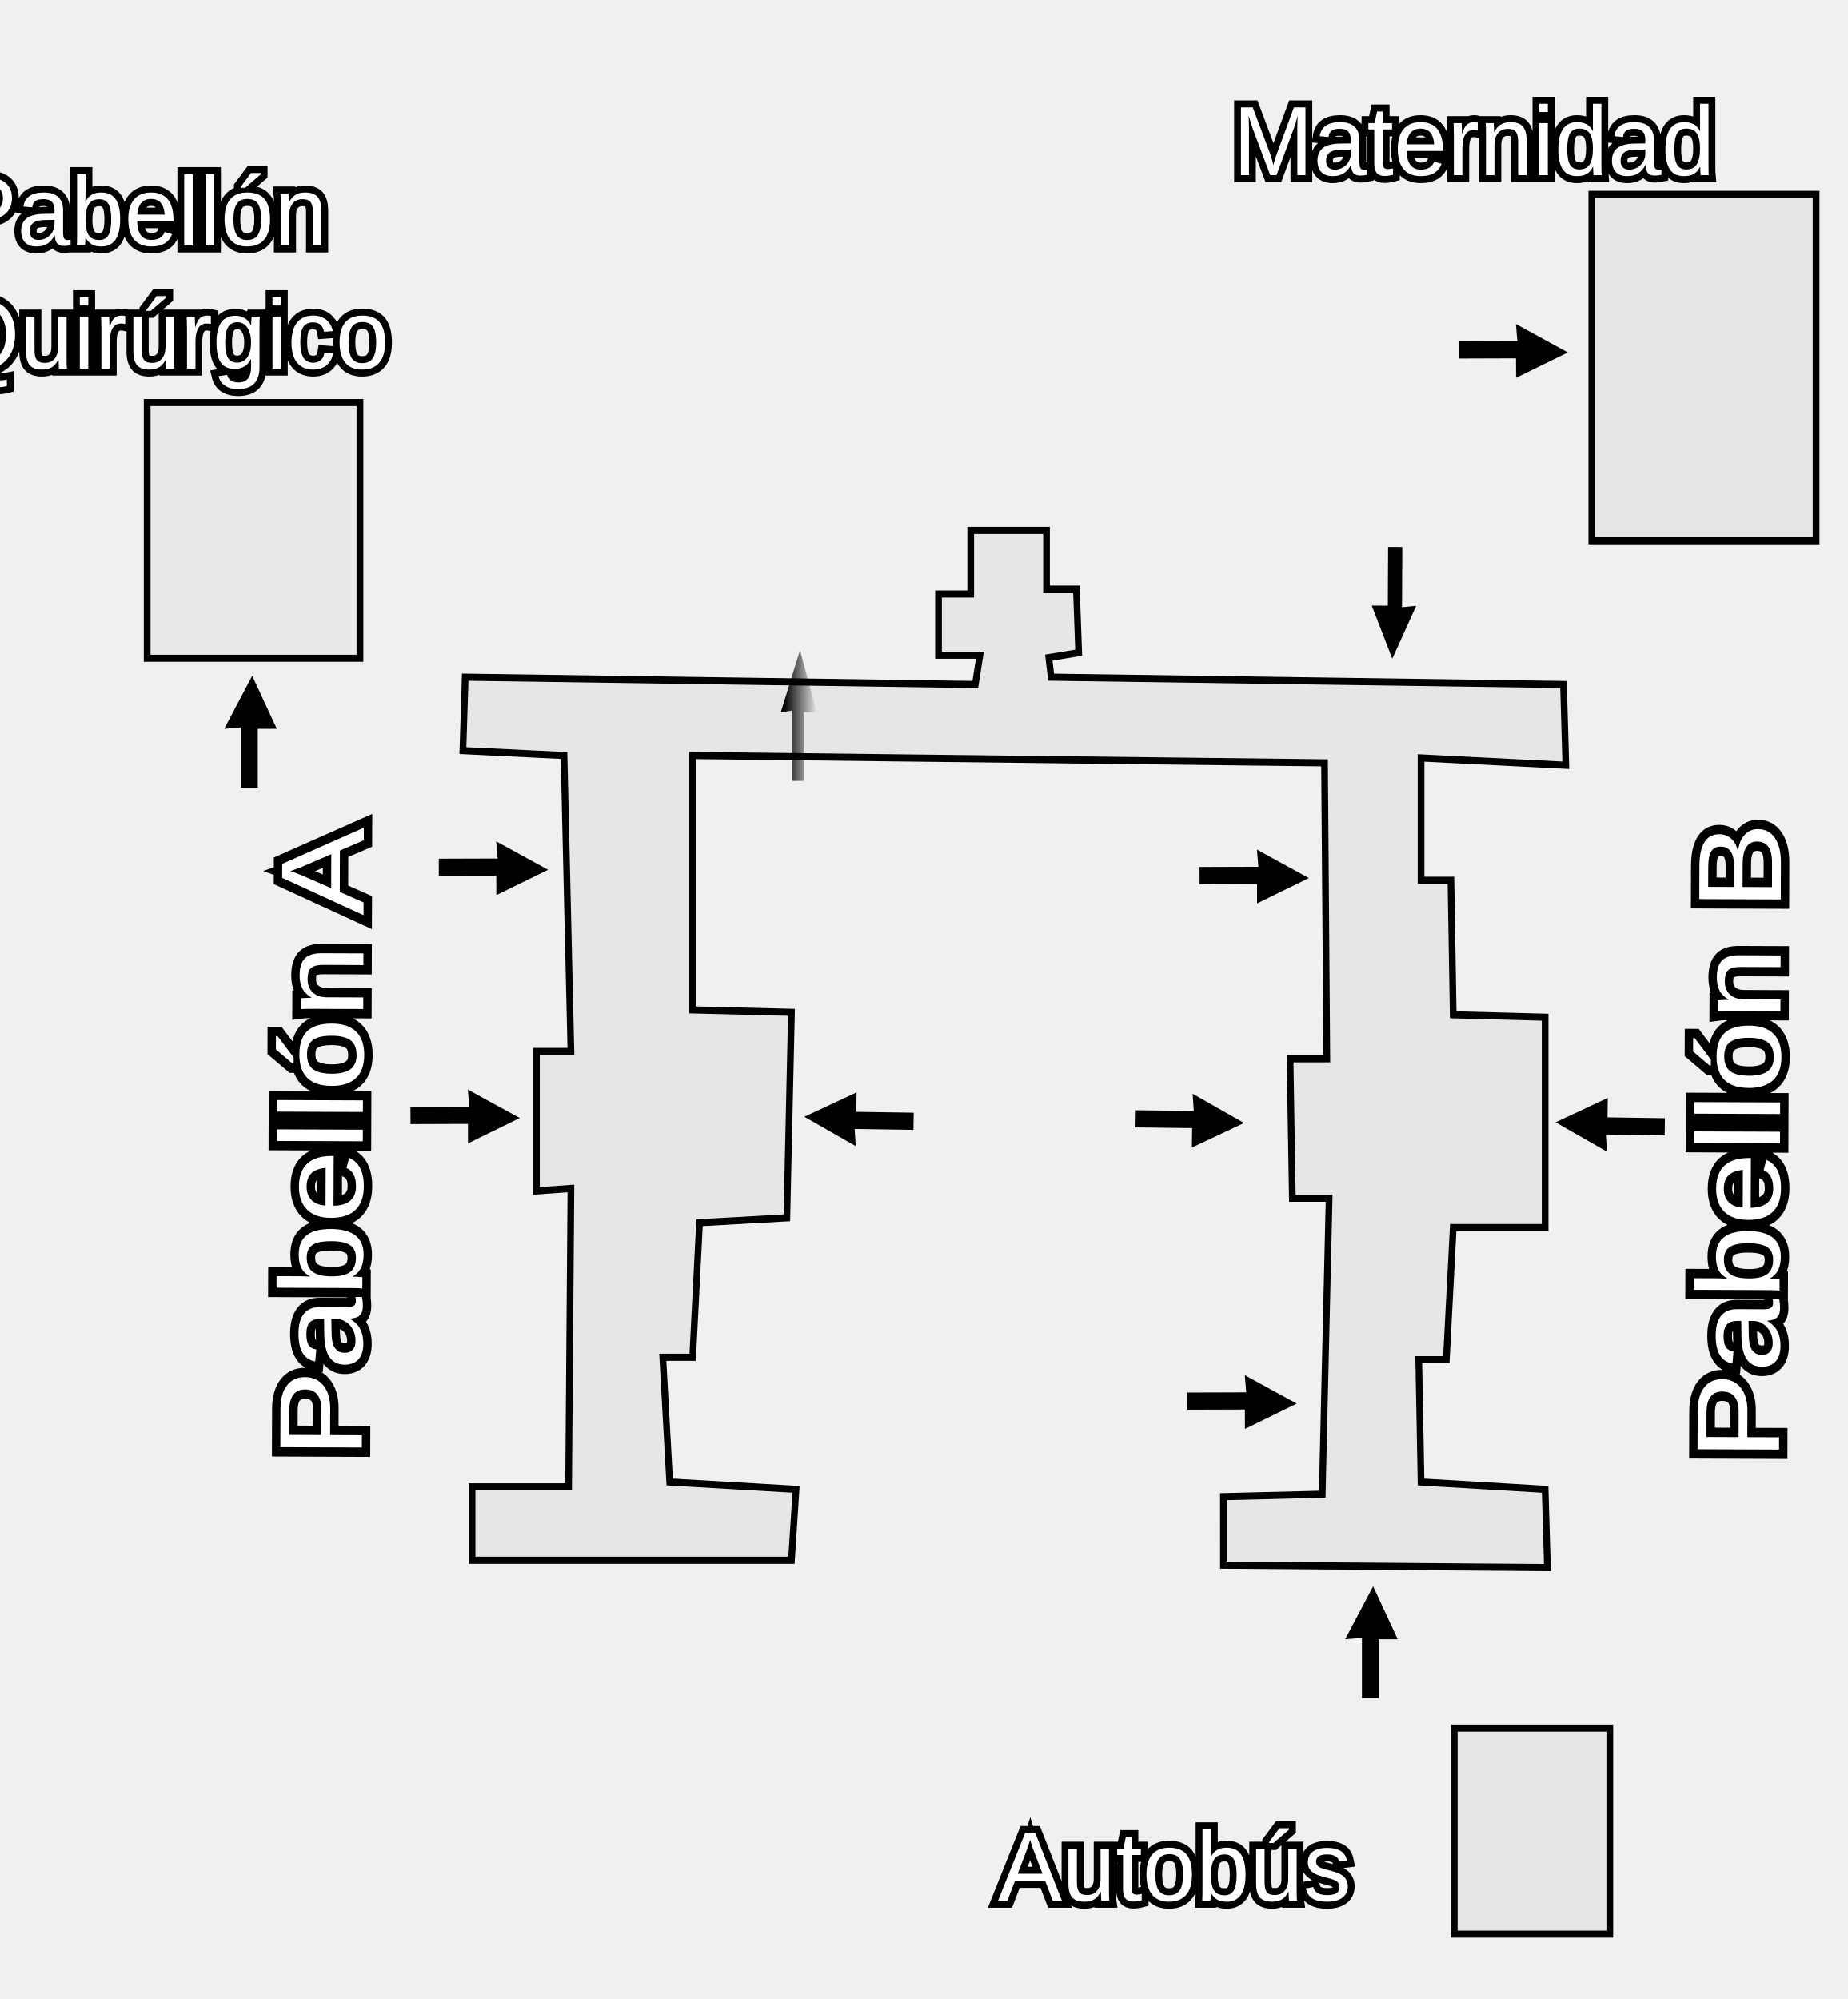
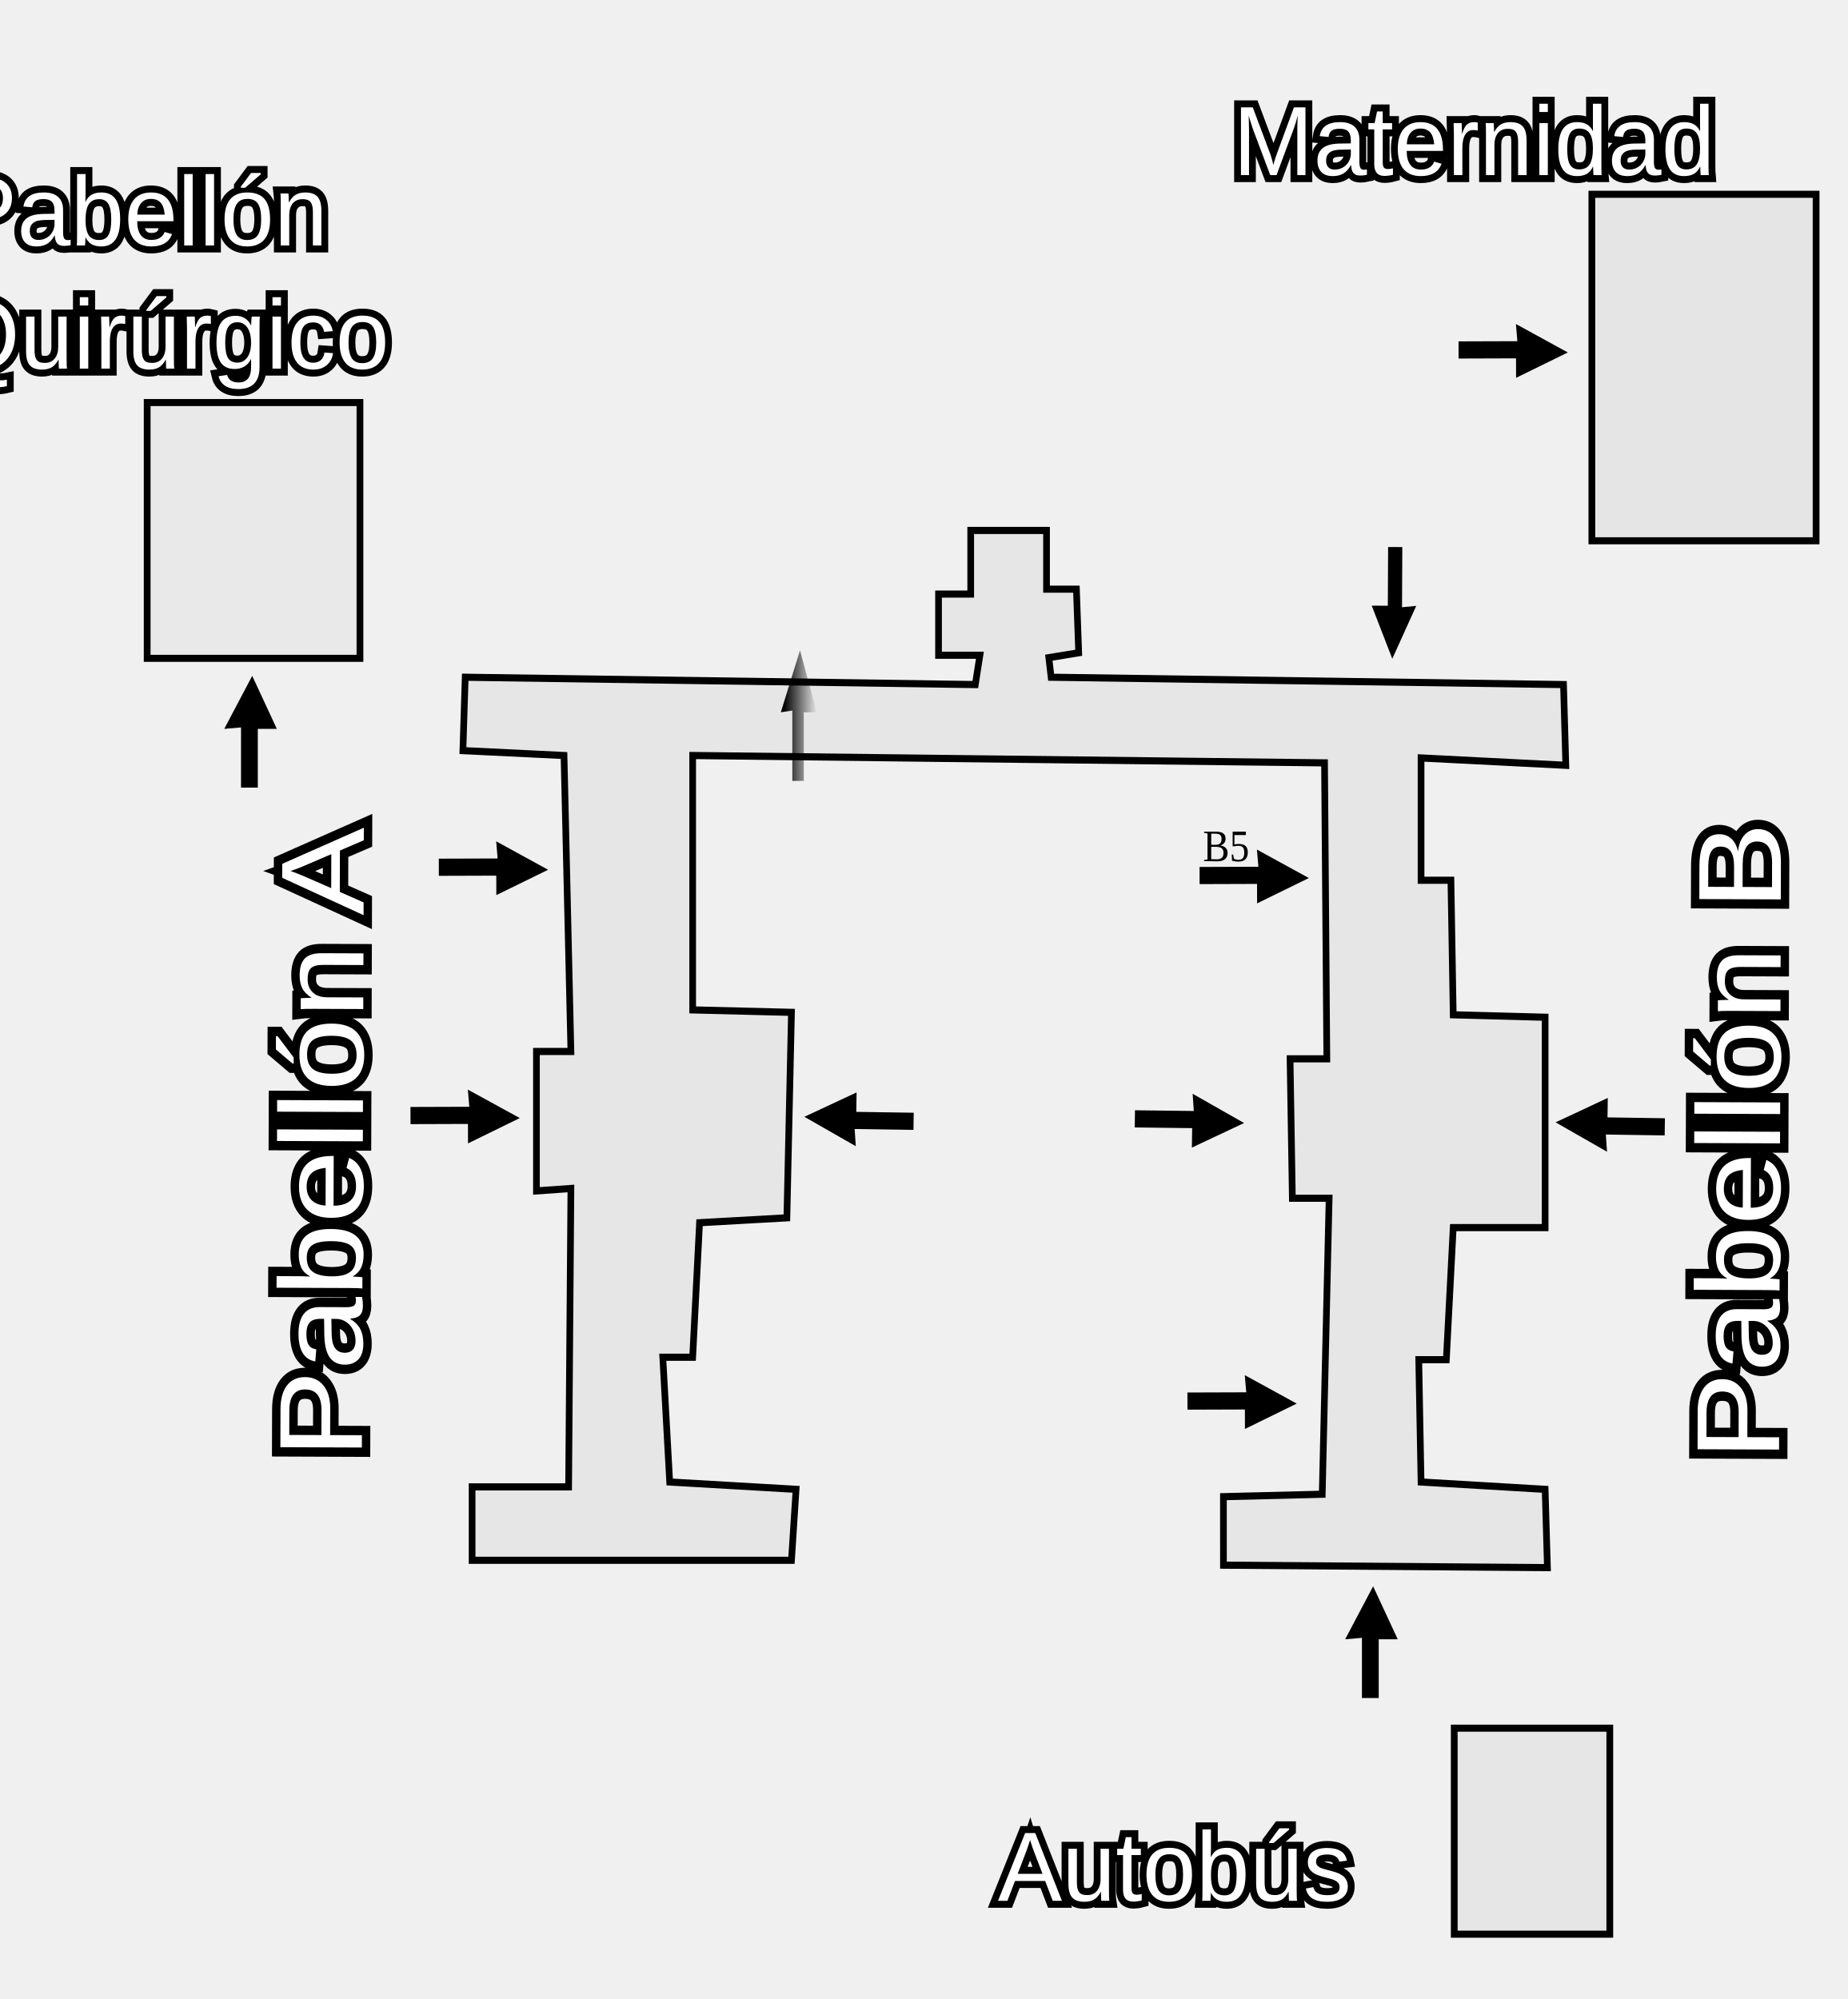
<svg xmlns="http://www.w3.org/2000/svg" xmlns:xlink="http://www.w3.org/1999/xlink" width="350.589mm" height="379.285mm" viewBox="0 0 350.589 379.285" version="1.1" id="svg1" xml:space="preserve">
  <defs id="defs1">
    <linearGradient id="linearGradient6">
      <stop style="stop-color:#000000;stop-opacity:1;" offset="0.083" id="stop6" />
      <stop style="stop-color:#000000;stop-opacity:0;" offset="1" id="stop7" />
    </linearGradient>
    <rect x="320.4" y="219.575" width="333.843" height="60.495" id="rect9" />
    <linearGradient id="swatch5">
      <stop style="stop-color:#000000;stop-opacity:1;" offset="0" id="stop5" />
    </linearGradient>
    <linearGradient id="swatch4">
      <stop style="stop-color:#000000;stop-opacity:1;" offset="0" id="stop4" />
    </linearGradient>
    <linearGradient id="swatch3">
      <stop style="stop-color:#040404;stop-opacity:1;" offset="0" id="stop3" />
    </linearGradient>
    <rect x="320.4" y="219.575" width="333.843" height="60.495" id="rect9-4" />
    <linearGradient xlink:href="#linearGradient6" id="linearGradient7" x1="111.335" y1="30.103" x2="146.032" y2="30.103" gradientUnits="userSpaceOnUse" />
  </defs>
  <g id="layer2" transform="matrix(0.8030116,0,0,0.8359274,51.04167,45.34601)">
    <g id="g7" transform="matrix(1.295073,0,0,1.324514,-32.39242,-21.49235)">
      <path style="fill:#e6e6e6;fill-rule:nonzero;stroke:#040404;stroke-width:0;stroke-miterlimit:3.4;stroke-opacity:1;paint-order:markers stroke fill" d="m 196.178,275.403 59.105,0.419 -0.419,-13.414 -22.636,-1.258 -0.419,-20.959 h 5.03 l 1.258,-22.636 h 16.767 v -36.05 l -16.767,-0.419 -0.419,-23.055 h -5.449 v -20.959 l 26.409,1.258 -0.419,-13.833 -93.478,-1.258 -0.419,-3.353 5.449,-0.838 -0.419,-10.899 h -5.449 V 98.089 h -13.833 v 10.899 h -5.869 v 10.48 h 7.545 l -0.838,5.03 -93.059,-1.258 -0.419,12.575 18.444,0.838 1.258,50.721 h -6.288 v 23.893 l 6.288,-0.419 -0.419,51.14 H 59.105 v 12.575 h 58.266 l 0.838,-12.156 -23.055,-1.258 -1.258,-21.378 h 5.449 l 1.258,-23.055 15.929,-0.838 0.838,-35.211 -18.025,-0.419 v -43.595 l 115.275,1.258 0.419,50.721 h -6.707 l 0.419,23.893 h 6.707 l -1.258,50.721 -18.025,0.419 z" id="path2" transform="translate(2.952955,-31.91264)" />
      <path d="m 196.178,275.403 59.105,0.419 -0.419,-13.414 -22.636,-1.258 -0.419,-20.959 h 5.03 l 1.258,-22.636 h 16.767 v -36.05 l -16.767,-0.419 -0.419,-23.055 h -5.449 v -20.959 l 26.409,1.258 -0.419,-13.833 -93.478,-1.258 -0.419,-3.353 5.449,-0.838 -0.419,-10.899 h -5.449 V 98.089 h -13.833 v 10.899 h -5.869 v 10.48 h 7.545 l -0.838,5.03 -93.059,-1.258 -0.419,12.575 18.444,0.838 1.258,50.721 h -6.288 v 23.893 l 6.288,-0.419 -0.419,51.14 H 59.105 v 12.575 h 58.266 l 0.838,-12.156 -23.055,-1.258 -1.258,-21.378 h 5.449 l 1.258,-23.055 15.929,-0.838 0.838,-35.211 -18.025,-0.419 v -43.595 l 115.275,1.258 0.419,50.721 h -6.707 l 0.419,23.893 h 6.707 l -1.258,50.721 -18.025,0.419 z" id="path3" style="fill:#e6e6e6;stroke:#000000;stroke-width:1.221;stroke-dasharray:none;stroke-opacity:1" transform="translate(2.952955,-31.91264)" />
      <text xml:space="preserve" transform="matrix(0.00143737,-0.4239468,0.4052294,0.00150376,-67.01926,377.3202)" id="text8" style="font-size:53.333px;font-family:Arial;-inkscape-font-specification:Arial;text-align:center;white-space:pre;shape-inside:url(#rect9);display:inline;fill:#ffffff;fill-opacity:1;stroke:#000000;stroke-width:7.559;stroke-miterlimit:3.4;stroke-dasharray:none;stroke-opacity:1;paint-order:markers stroke fill">
-         <tspan x="359.808" y="267.614" id="tspan3">Pabellón A</tspan>
+         <tspan x="359.808" y="267.614" id="tspan2">Pabellón A</tspan>
      </text>
      <text xml:space="preserve" transform="matrix(0.00143737,-0.4239468,0.4052294,0.00150376,191.5278,377.0473)" id="text8-8" style="font-size:53.333px;font-family:Arial;-inkscape-font-specification:Arial;text-align:center;white-space:pre;shape-inside:url(#rect9-4);display:inline;fill:#ffffff;fill-opacity:1;stroke:#000000;stroke-width:7.559;stroke-miterlimit:3.4;stroke-dasharray:none;stroke-opacity:1;paint-order:markers stroke fill">
-         <tspan x="358.337" y="267.614" id="tspan4">Pabellón B</tspan>
+         <tspan x="358.337" y="267.614" id="tspan3">Pabellón B</tspan>
      </text>
      <text xml:space="preserve" style="font-size:17.223px;font-family:Arial;-inkscape-font-specification:Arial;text-align:center;text-anchor:middle;fill:#ffffff;fill-opacity:1;stroke:#000000;stroke-width:2.441;stroke-miterlimit:3.4;stroke-dasharray:none;stroke-opacity:1;paint-order:markers stroke fill" x="23.017" y="17.69" id="text10" transform="scale(1.020289,0.9801141)">
        <tspan id="tspan10" style="stroke-width:2.441" x="23.017" y="17.69">Pabellón</tspan>
        <tspan style="stroke-width:2.441" x="23.017" y="39.219" id="tspan11">Quirúrgico</tspan>
      </text>
      <text xml:space="preserve" style="font-size:17.223px;font-family:Arial;-inkscape-font-specification:Arial;text-align:center;text-anchor:middle;fill:#ffffff;fill-opacity:1;stroke:#000000;stroke-width:2.441;stroke-miterlimit:3.4;stroke-dasharray:none;stroke-opacity:1;paint-order:markers stroke fill" x="256.726" y="5.389" id="text12" transform="scale(1.020289,0.9801141)">
        <tspan id="tspan12" style="stroke-width:2.441" x="256.726" y="5.389">Maternidad</tspan>
      </text>
      <text xml:space="preserve" style="font-size:17.223px;font-family:Arial;-inkscape-font-specification:Arial;text-align:center;text-anchor:middle;fill:#ffffff;fill-opacity:1;stroke:#000000;stroke-width:2.441;stroke-miterlimit:3.4;stroke-dasharray:none;stroke-opacity:1;paint-order:markers stroke fill" x="203.183" y="307.113" id="text13" transform="scale(1.020289,0.9801141)">
        <tspan id="tspan13" style="stroke-width:2.441" x="203.183" y="307.113">Autobús</tspan>
      </text>
      <path d="m 225.133,265.166 v 10.31 h 3.063 v -10.065 h 2.246 1.225 l -4.492,-9.083 -5.105,9.083 z" id="path14" style="fill:#ffffff" transform="translate(-0.7382389,-9.219206)" />
      <path style="fill:#000000;fill-opacity:1;fill-rule:nonzero;stroke:none;stroke-width:2.441;stroke-miterlimit:3.4;stroke-dasharray:none;stroke-opacity:1;paint-order:markers stroke fill" d="m 122.408,27.976 v 29.785 h 11.074 V 28.685 h 8.121 4.429 L 129.791,2.445 111.335,28.685 Z" id="path13" transform="matrix(0.2765958,0,0,0.3461538,190.5375,246.2625)" />
      <path style="fill:#000000;fill-opacity:1;fill-rule:nonzero;stroke:none;stroke-width:2.441;stroke-miterlimit:3.4;stroke-dasharray:none;stroke-opacity:1;paint-order:markers stroke fill" d="m 122.408,27.976 v 29.785 h 11.074 V 28.685 h 8.121 4.429 L 129.791,2.445 111.335,28.685 Z" id="path13-8" transform="matrix(-0.2340396,-0.00114023,0.00182751,-0.3461494,260.3057,89.15613)" />
      <path style="fill:url(#linearGradient7);fill-rule:nonzero;stroke:none;stroke-width:2.441;stroke-miterlimit:3.4;stroke-dasharray:none;stroke-opacity:1;paint-order:markers stroke fill" d="m 122.408,27.976 v 29.785 h 11.074 V 28.685 h 8.121 4.429 L 129.791,2.445 111.335,28.685 Z" id="path15" transform="matrix(0.1894685,0,0,0.404331,97.28742,85.73216)" />
      <path style="fill:#000000;fill-opacity:1;fill-rule:nonzero;stroke:none;stroke-width:2.441;stroke-miterlimit:3.4;stroke-dasharray:none;stroke-opacity:1;paint-order:markers stroke fill" d="m 122.408,27.976 v 29.785 h 11.074 V 28.685 h 8.121 4.429 L 129.791,2.445 111.335,28.685 Z" id="path16" transform="matrix(0.00408521,-0.2656755,0.3603035,0.00511255,258.3149,202.0707)" />
      <path style="fill:#000000;fill-opacity:1;fill-rule:nonzero;stroke:none;stroke-width:2.441;stroke-miterlimit:3.4;stroke-dasharray:none;stroke-opacity:1;paint-order:markers stroke fill" d="m 122.408,27.976 v 29.785 h 11.074 V 28.685 h 8.121 4.429 L 129.791,2.445 111.335,28.685 Z" id="path18" transform="matrix(-0.0040473,0.26566,-0.360342,-0.00401658,204.2998,133.2495)" />
      <path style="fill:#000000;fill-opacity:1;fill-rule:nonzero;stroke:none;stroke-width:2.441;stroke-miterlimit:3.4;stroke-dasharray:none;stroke-opacity:1;paint-order:markers stroke fill" d="m 122.408,27.976 v 29.785 h 11.074 V 28.685 h 8.121 4.429 L 129.791,2.445 111.335,28.685 Z" id="path20" transform="matrix(8.7274737e-4,0.2657031,-0.360341,0.00109223,215.479,91.24859)" />
      <path style="fill:#000000;fill-opacity:1;fill-rule:nonzero;stroke:none;stroke-width:2.441;stroke-miterlimit:3.4;stroke-dasharray:none;stroke-opacity:1;paint-order:markers stroke fill" d="m 122.408,27.976 v 29.785 h 11.074 V 28.685 h 8.121 4.429 L 129.791,2.445 111.335,28.685 Z" id="path22" transform="matrix(8.7274737e-4,0.2657031,-0.360341,0.00109223,213.2643,181.3131)" />
      <path style="fill:#000000;fill-opacity:1;fill-rule:nonzero;stroke:none;stroke-width:2.441;stroke-miterlimit:3.4;stroke-dasharray:none;stroke-opacity:1;paint-order:markers stroke fill" d="m 122.408,27.976 v 29.785 h 11.074 V 28.685 h 8.121 4.429 L 129.791,2.445 111.335,28.685 Z" id="path24" transform="matrix(8.7274737e-4,0.2657031,-0.360341,0.00109223,76.69008,89.83025)" />
      <path style="fill:#000000;fill-opacity:1;fill-rule:nonzero;stroke:none;stroke-width:2.441;stroke-miterlimit:3.4;stroke-dasharray:none;stroke-opacity:1;paint-order:markers stroke fill" d="m 122.408,27.976 v 29.785 h 11.074 V 28.685 h 8.121 4.429 L 129.791,2.445 111.335,28.685 Z" id="path26" transform="matrix(8.7274737e-4,0.2657031,-0.360341,0.00109223,71.52241,132.3804)" />
      <path style="fill:#000000;fill-opacity:1;fill-rule:nonzero;stroke:none;stroke-width:2.441;stroke-miterlimit:3.4;stroke-dasharray:none;stroke-opacity:1;paint-order:markers stroke fill" d="m 122.408,27.976 v 29.785 h 11.074 V 28.685 h 8.121 4.429 L 129.791,2.445 111.335,28.685 Z" id="path28" transform="matrix(0.2765958,0,0,0.3461538,-13.95466,90.24518)" />
      <path style="fill:#000000;fill-opacity:1;fill-rule:nonzero;stroke:none;stroke-width:2.441;stroke-miterlimit:3.4;stroke-dasharray:none;stroke-opacity:1;paint-order:markers stroke fill" d="m 122.408,27.976 v 29.785 h 11.074 V 28.685 h 8.121 4.429 L 129.791,2.445 111.335,28.685 Z" id="path30" transform="matrix(8.7274737e-4,0.2657031,-0.360341,0.00109223,262.7263,1.184045)" />
      <path style="fill:#000000;fill-opacity:1;fill-rule:nonzero;stroke:none;stroke-width:2.441;stroke-miterlimit:3.4;stroke-dasharray:none;stroke-opacity:1;paint-order:markers stroke fill" d="m 122.408,27.976 v 29.785 h 11.074 V 28.685 h 8.121 4.429 L 129.791,2.445 111.335,28.685 Z" id="path1" transform="matrix(0.00408521,-0.2656755,0.3603035,0.00511255,121.2688,201.1242)" />
    </g>
    <rect style="fill:#e5e5e5;fill-opacity:1;stroke:#000000;stroke-width:3.197;stroke-miterlimit:3.4;stroke-dasharray:none;stroke-opacity:1;paint-order:markers stroke fill" id="rect7" width="51.379" height="77.046" x="313.342" y="-9.348" />
    <rect style="fill:#e6e6e6;fill-opacity:1;stroke:#000000;stroke-width:3.197;stroke-miterlimit:3.4;stroke-dasharray:none;stroke-opacity:1;paint-order:markers stroke fill" id="rect8" width="35.154" height="45.165" x="280.824" y="338.809" />
    <rect style="fill:#e9e9e9;fill-opacity:1;stroke:#000000;stroke-width:3.197;stroke-miterlimit:3.4;stroke-dasharray:none;stroke-opacity:1;paint-order:markers stroke fill" id="rect5" width="48.675" height="56.456" x="-27.993" y="37.923" />
+     <text xml:space="preserve" style="font-size:9.793px;fill:#000000;stroke-width:0.816" x="230.205" y="135.373" id="text1" transform="scale(0.9585581,1.043233)">
+       <tspan id="tspan1" style="fill:#000000;stroke-width:0.816" x="230.205" y="135.373">B5</tspan>
+     </text>
  </g>
</svg>
